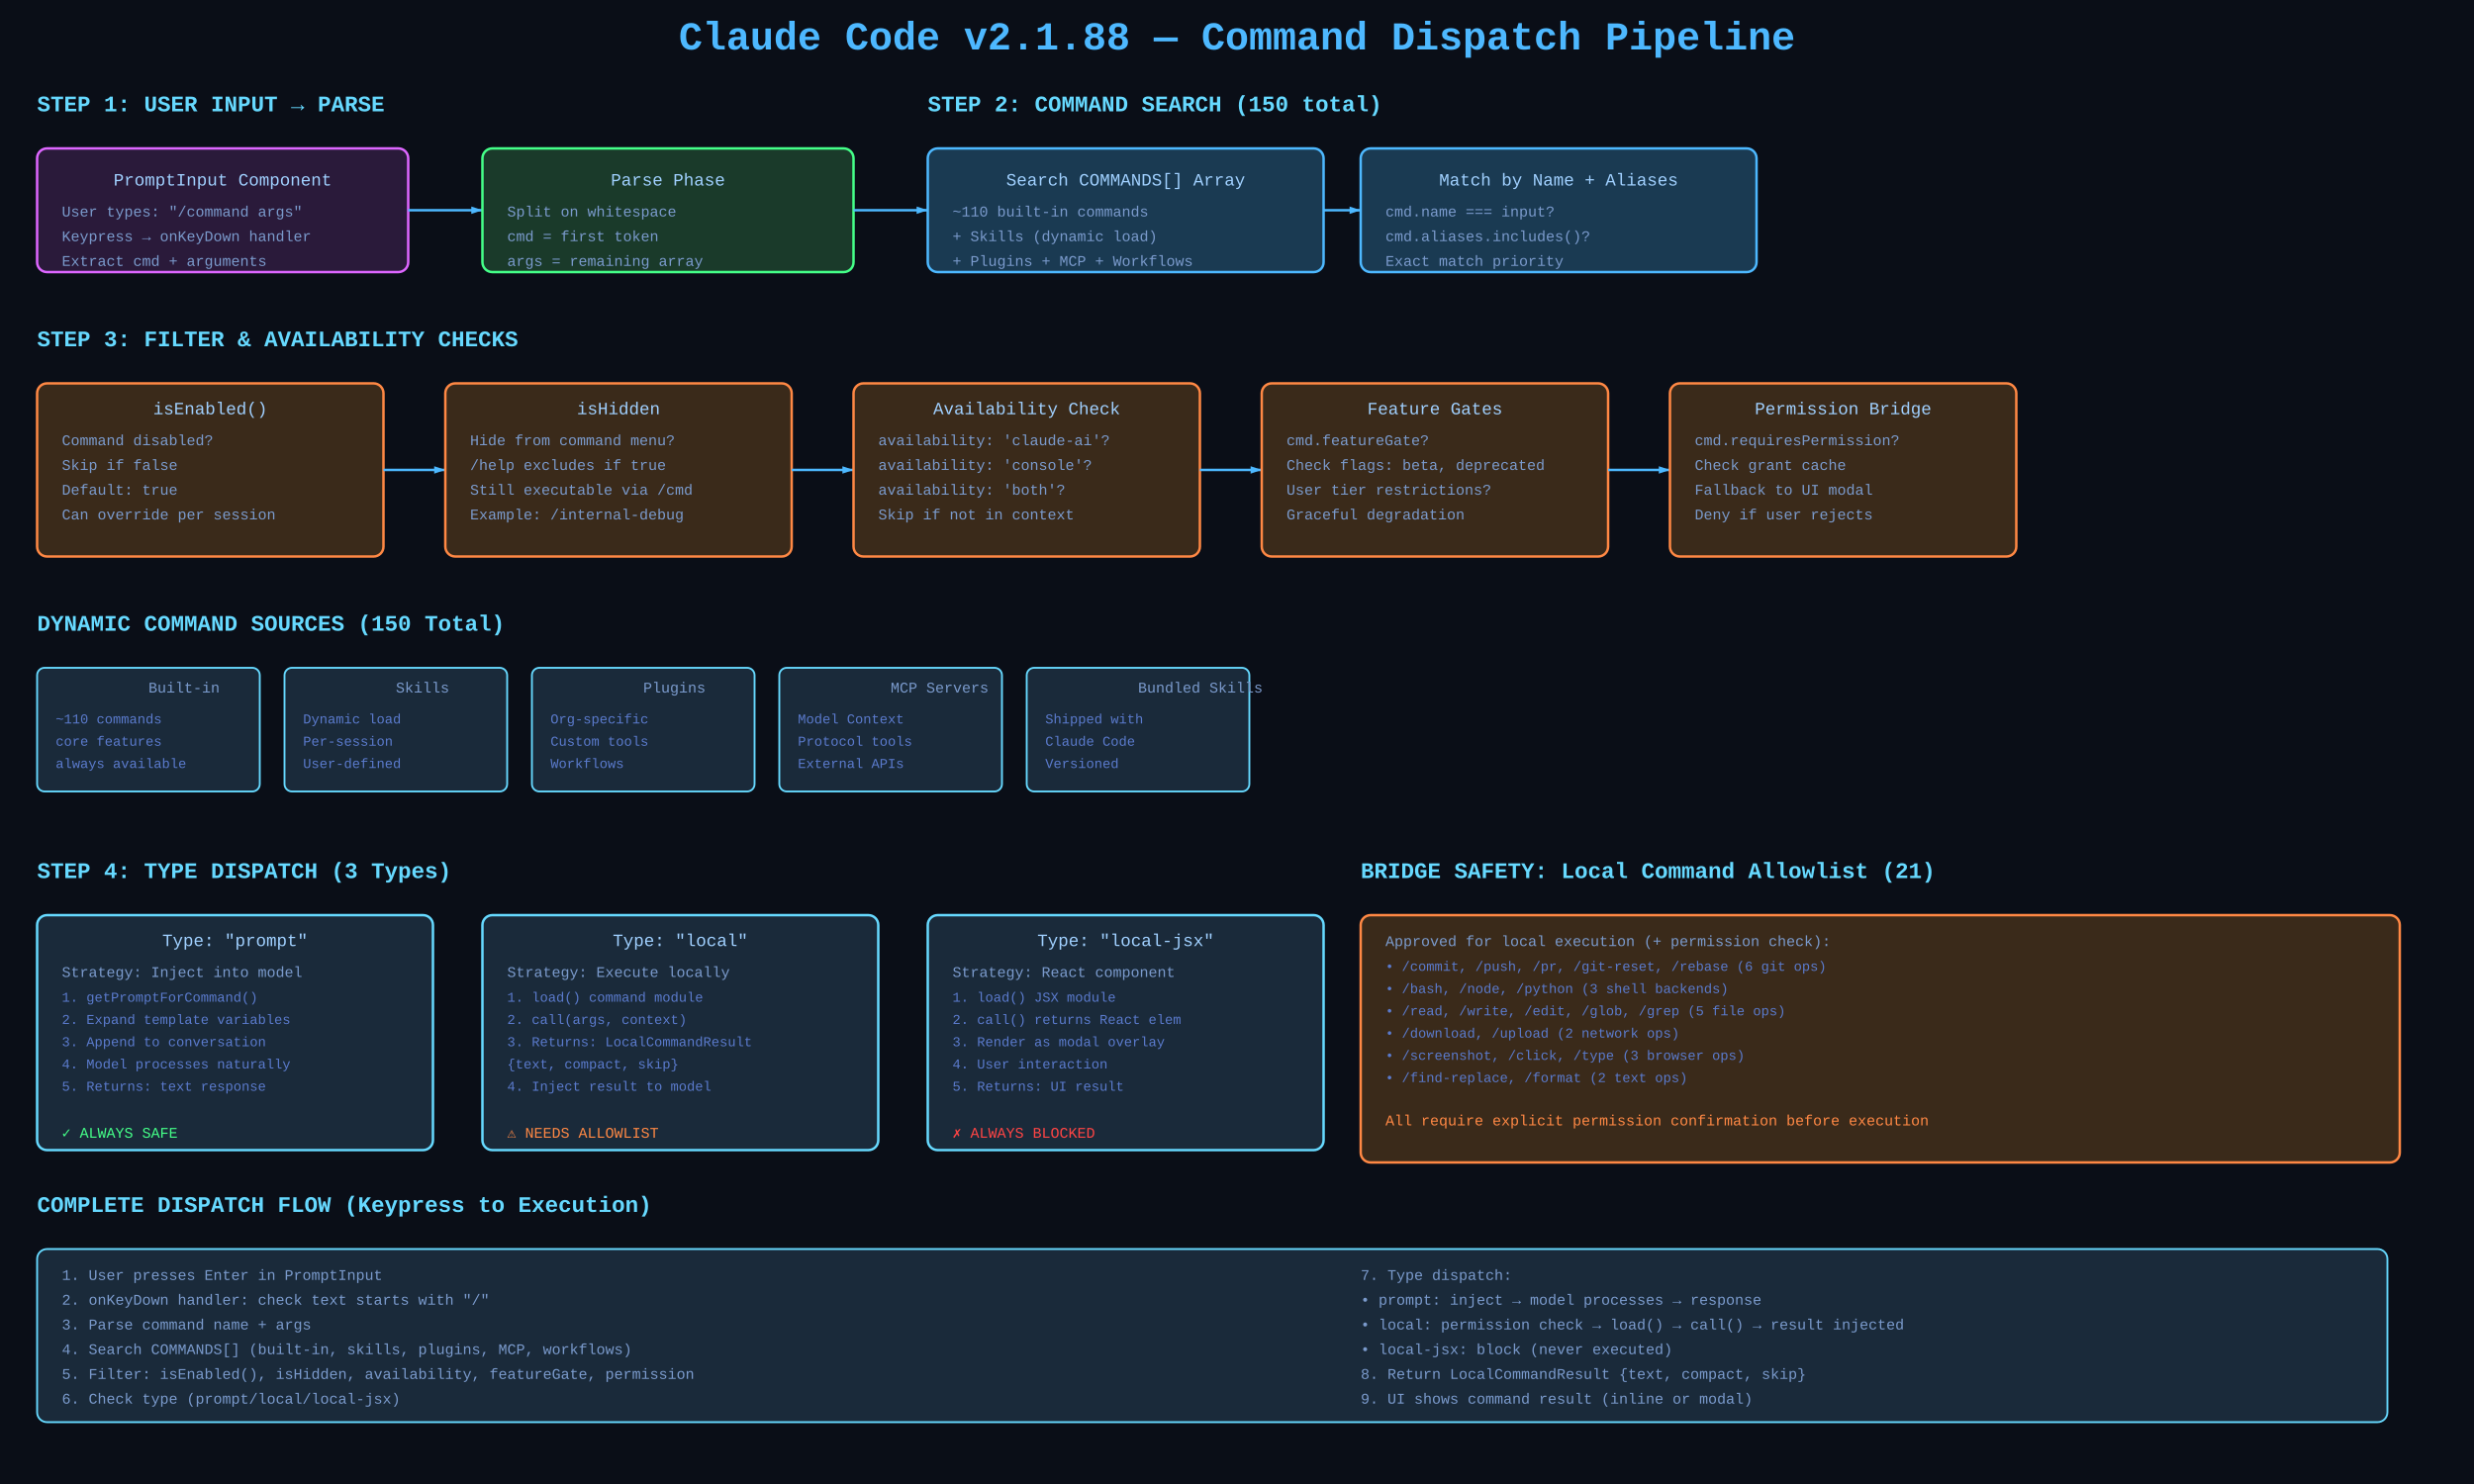
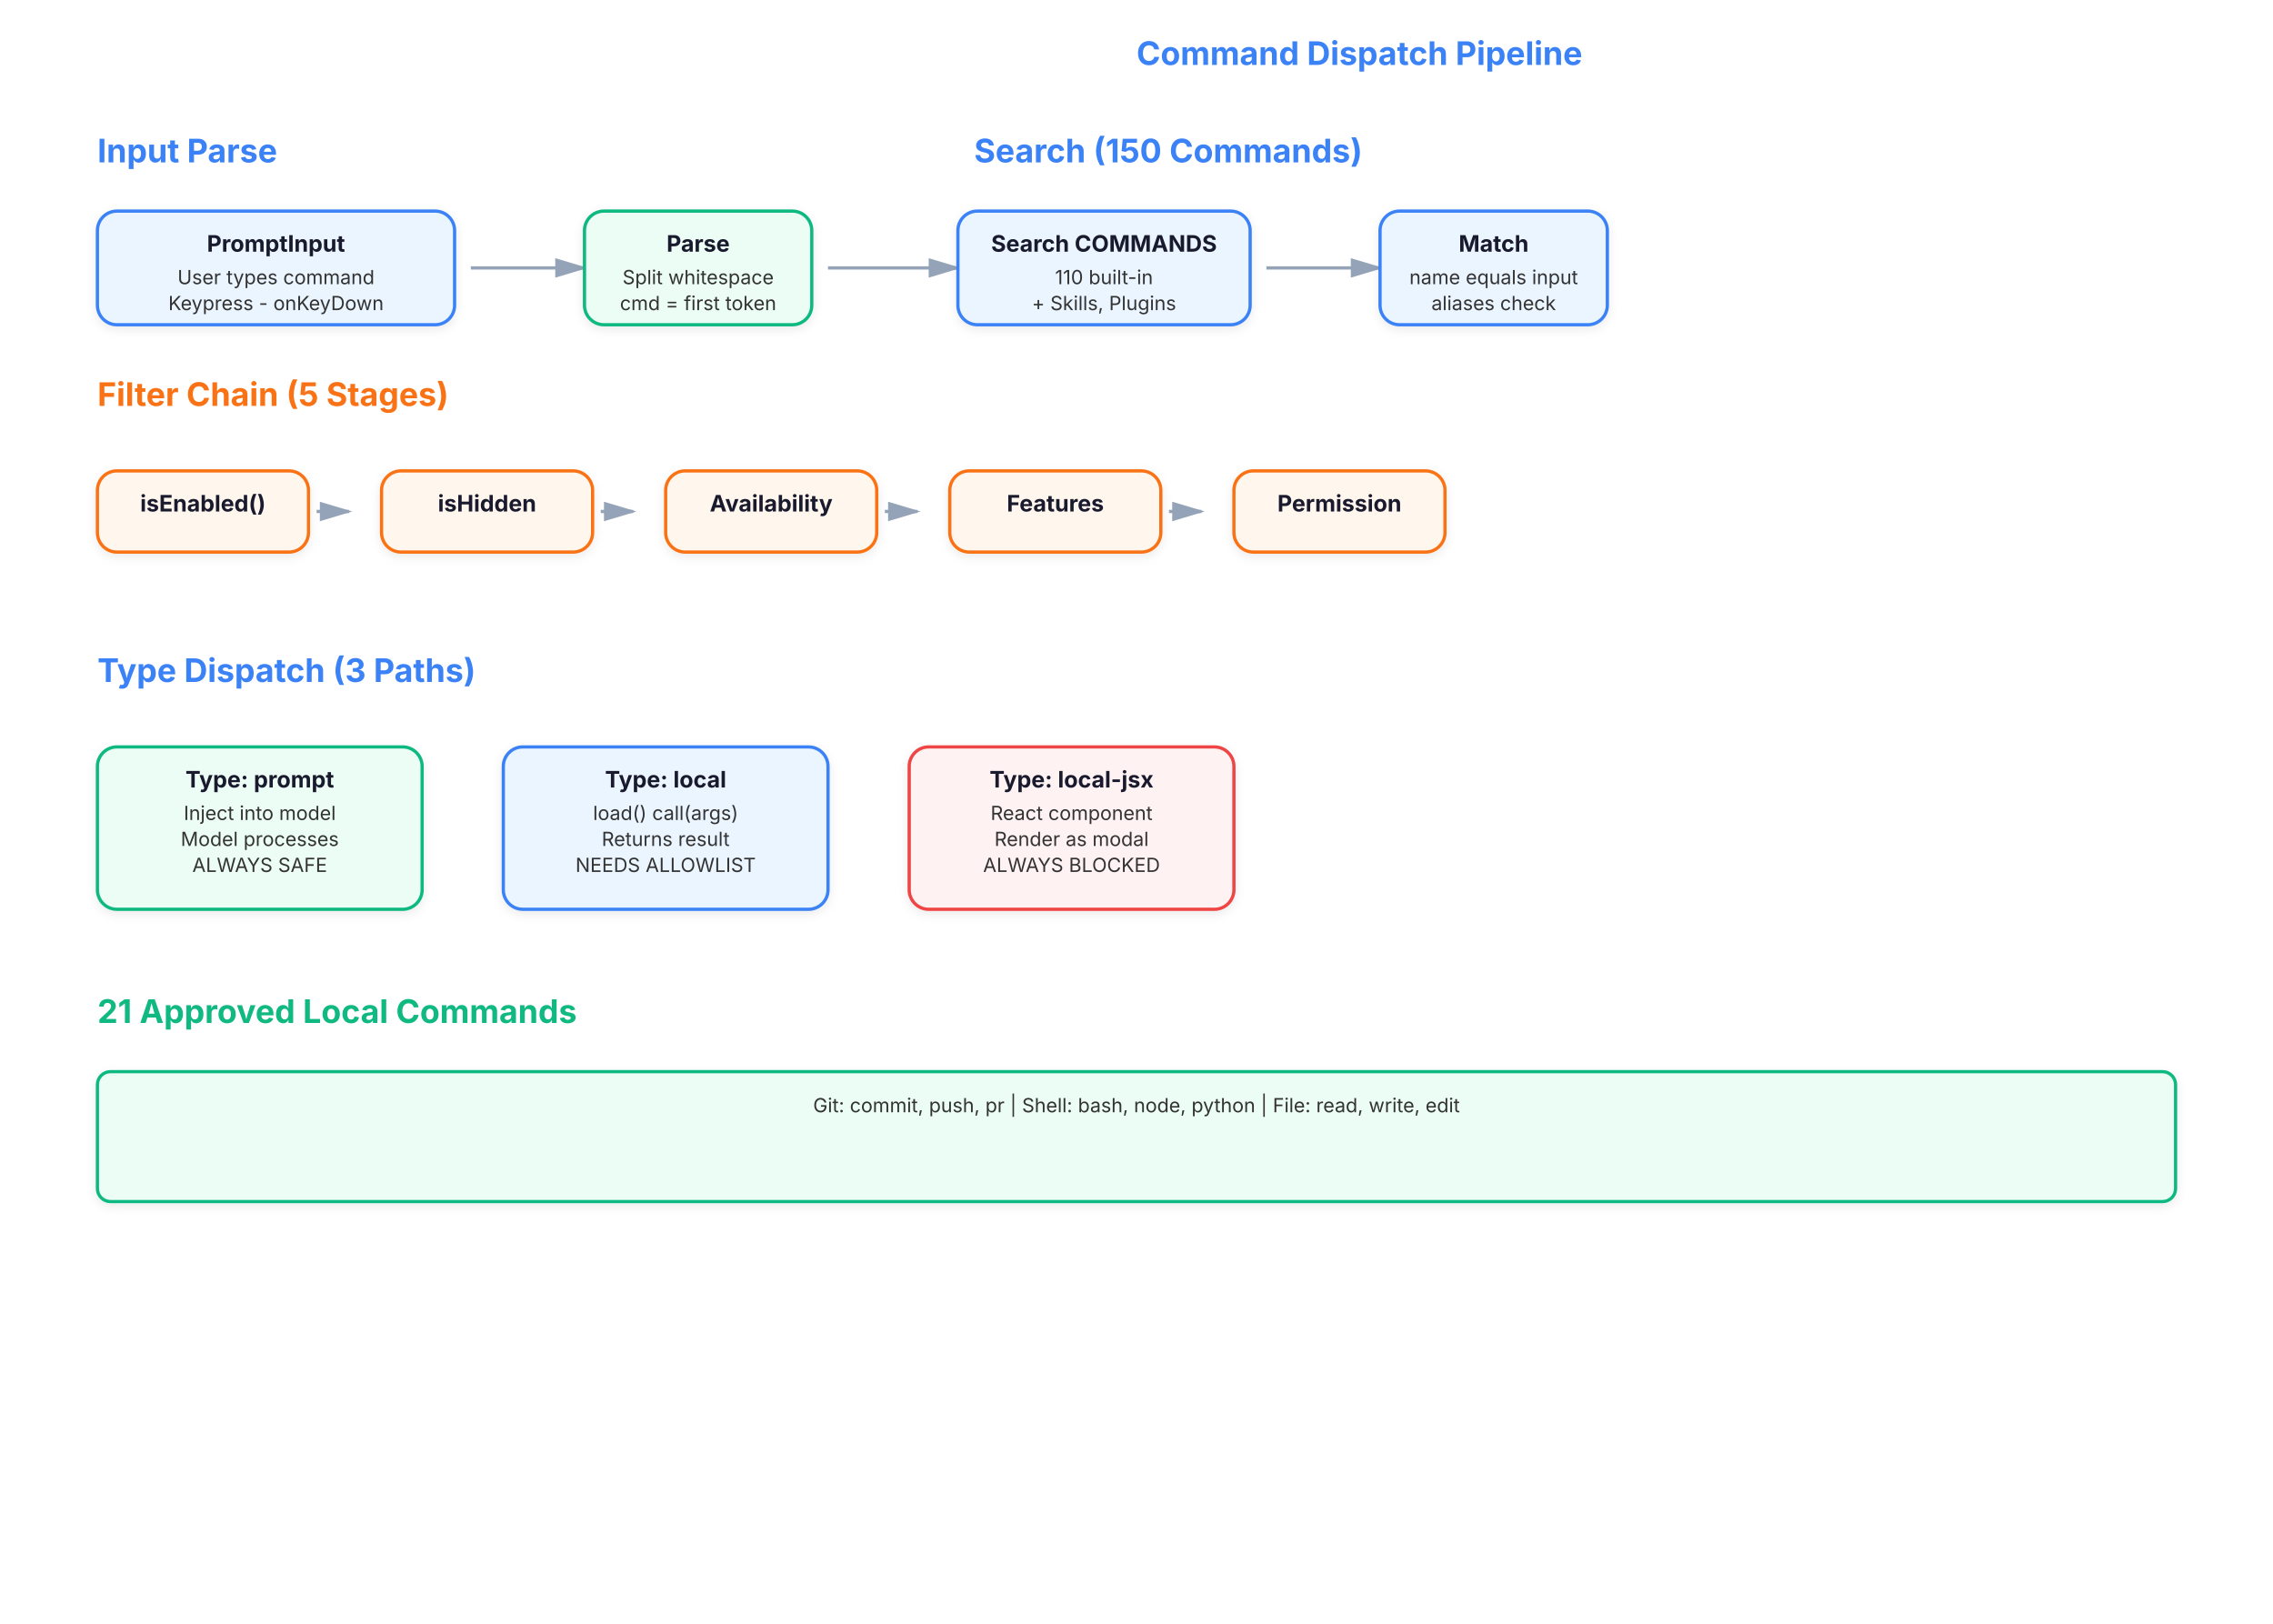
- <svg xmlns="http://www.w3.org/2000/svg" viewBox="0 0 2000 1200">
+ <svg xmlns="http://www.w3.org/2000/svg" width="1400" height="1000" viewBox="0 0 1400 1000">
  <defs>
-     
-   </defs>
-   <rect width="2000" height="1200" class="bg" style="fill: #0a0e17;" />
-   <text x="1000" y="40" class="text-title" style="font-family: 'Courier New', monospace; font-size: 32px; font-weight: bold; fill: #4db8ff;" text-anchor="middle">Claude Code v2.1.88 — Command Dispatch Pipeline</text>
-   <text x="30" y="90" class="text-heading" style="font-family: 'Courier New', monospace; font-size: 18px; font-weight: bold; fill: #66d9ff;">STEP 1: USER INPUT → PARSE</text>
-   <rect x="30" y="120" width="300" height="100" class="box-entry" style="fill: #2a1a3a; stroke: #dd66ff; stroke-width: 2;" rx="8" />
-   <text x="180" y="150" class="text-label" style="font-family: 'Courier New', monospace; font-size: 14px; fill: #a0d0ff;" text-anchor="middle">PromptInput Component</text>
-   <text x="50" y="175" class="text-small" style="font-family: 'Courier New', monospace; font-size: 12px; fill: #7a9acc;">User types: "/command args"</text>
-   <text x="50" y="195" class="text-small" style="font-family: 'Courier New', monospace; font-size: 12px; fill: #7a9acc;">Keypress → onKeyDown handler</text>
-   <text x="50" y="215" class="text-small" style="font-family: 'Courier New', monospace; font-size: 12px; fill: #7a9acc;">Extract cmd + arguments</text>
-   <path d="M 330 170 L 390 170" class="line-flow" style="stroke: #4db8ff; stroke-width: 2; fill: none;" marker-end="url(#arrowblue)" />
-   <rect x="390" y="120" width="300" height="100" class="box-parse" style="fill: #1a3a2a; stroke: #44ff88; stroke-width: 2;" rx="8" />
-   <text x="540" y="150" class="text-label" style="font-family: 'Courier New', monospace; font-size: 14px; fill: #a0d0ff;" text-anchor="middle">Parse Phase</text>
-   <text x="410" y="175" class="text-small" style="font-family: 'Courier New', monospace; font-size: 12px; fill: #7a9acc;">Split on whitespace</text>
-   <text x="410" y="195" class="text-small" style="font-family: 'Courier New', monospace; font-size: 12px; fill: #7a9acc;">cmd = first token</text>
-   <text x="410" y="215" class="text-small" style="font-family: 'Courier New', monospace; font-size: 12px; fill: #7a9acc;">args = remaining array</text>
-   <text x="750" y="90" class="text-heading" style="font-family: 'Courier New', monospace; font-size: 18px; font-weight: bold; fill: #66d9ff;">STEP 2: COMMAND SEARCH (150 total)</text>
-   <rect x="750" y="120" width="320" height="100" class="box-match" style="fill: #1a3a52; stroke: #4db8ff; stroke-width: 2;" rx="8" />
-   <text x="910" y="150" class="text-label" style="font-family: 'Courier New', monospace; font-size: 14px; fill: #a0d0ff;" text-anchor="middle">Search COMMANDS[] Array</text>
-   <text x="770" y="175" class="text-small" style="font-family: 'Courier New', monospace; font-size: 12px; fill: #7a9acc;">~110 built-in commands</text>
-   <text x="770" y="195" class="text-small" style="font-family: 'Courier New', monospace; font-size: 12px; fill: #7a9acc;">+ Skills (dynamic load)</text>
-   <text x="770" y="215" class="text-small" style="font-family: 'Courier New', monospace; font-size: 12px; fill: #7a9acc;">+ Plugins + MCP + Workflows</text>
-   <path d="M 690 170 L 750 170" class="line-flow" style="stroke: #4db8ff; stroke-width: 2; fill: none;" marker-end="url(#arrowblue)" />
-   <rect x="1100" y="120" width="320" height="100" class="box-match" style="fill: #1a3a52; stroke: #4db8ff; stroke-width: 2;" rx="8" />
-   <text x="1260" y="150" class="text-label" style="font-family: 'Courier New', monospace; font-size: 14px; fill: #a0d0ff;" text-anchor="middle">Match by Name + Aliases</text>
-   <text x="1120" y="175" class="text-small" style="font-family: 'Courier New', monospace; font-size: 12px; fill: #7a9acc;">cmd.name === input?</text>
-   <text x="1120" y="195" class="text-small" style="font-family: 'Courier New', monospace; font-size: 12px; fill: #7a9acc;">cmd.aliases.includes()?</text>
-   <text x="1120" y="215" class="text-small" style="font-family: 'Courier New', monospace; font-size: 12px; fill: #7a9acc;">Exact match priority</text>
-   <path d="M 1070 170 L 1100 170" class="line-flow" style="stroke: #4db8ff; stroke-width: 2; fill: none;" marker-end="url(#arrowblue)" />
-   <text x="30" y="280" class="text-heading" style="font-family: 'Courier New', monospace; font-size: 18px; font-weight: bold; fill: #66d9ff;">STEP 3: FILTER &amp; AVAILABILITY CHECKS</text>
-   <rect x="30" y="310" width="280" height="140" class="box-filter" style="fill: #3a2a1a; stroke: #ff8844; stroke-width: 2;" rx="8" />
-   <text x="170" y="335" class="text-label" style="font-family: 'Courier New', monospace; font-size: 14px; fill: #a0d0ff;" text-anchor="middle">isEnabled()</text>
-   <text x="50" y="360" class="text-small" style="font-family: 'Courier New', monospace; font-size: 12px; fill: #7a9acc;">Command disabled?</text>
-   <text x="50" y="380" class="text-small" style="font-family: 'Courier New', monospace; font-size: 12px; fill: #7a9acc;">Skip if false</text>
-   <text x="50" y="400" class="text-small" style="font-family: 'Courier New', monospace; font-size: 12px; fill: #7a9acc;">Default: true</text>
-   <text x="50" y="420" class="text-small" style="font-family: 'Courier New', monospace; font-size: 12px; fill: #7a9acc;">Can override per session</text>
-   <path d="M 310 380 L 360 380" class="line-flow" style="stroke: #4db8ff; stroke-width: 2; fill: none;" marker-end="url(#arrowblue)" />
-   <rect x="360" y="310" width="280" height="140" class="box-filter" style="fill: #3a2a1a; stroke: #ff8844; stroke-width: 2;" rx="8" />
-   <text x="500" y="335" class="text-label" style="font-family: 'Courier New', monospace; font-size: 14px; fill: #a0d0ff;" text-anchor="middle">isHidden</text>
-   <text x="380" y="360" class="text-small" style="font-family: 'Courier New', monospace; font-size: 12px; fill: #7a9acc;">Hide from command menu?</text>
-   <text x="380" y="380" class="text-small" style="font-family: 'Courier New', monospace; font-size: 12px; fill: #7a9acc;">/help excludes if true</text>
-   <text x="380" y="400" class="text-small" style="font-family: 'Courier New', monospace; font-size: 12px; fill: #7a9acc;">Still executable via /cmd</text>
-   <text x="380" y="420" class="text-small" style="font-family: 'Courier New', monospace; font-size: 12px; fill: #7a9acc;">Example: /internal-debug</text>
-   <path d="M 640 380 L 690 380" class="line-flow" style="stroke: #4db8ff; stroke-width: 2; fill: none;" marker-end="url(#arrowblue)" />
-   <rect x="690" y="310" width="280" height="140" class="box-filter" style="fill: #3a2a1a; stroke: #ff8844; stroke-width: 2;" rx="8" />
-   <text x="830" y="335" class="text-label" style="font-family: 'Courier New', monospace; font-size: 14px; fill: #a0d0ff;" text-anchor="middle">Availability Check</text>
-   <text x="710" y="360" class="text-small" style="font-family: 'Courier New', monospace; font-size: 12px; fill: #7a9acc;">availability: 'claude-ai'?</text>
-   <text x="710" y="380" class="text-small" style="font-family: 'Courier New', monospace; font-size: 12px; fill: #7a9acc;">availability: 'console'?</text>
-   <text x="710" y="400" class="text-small" style="font-family: 'Courier New', monospace; font-size: 12px; fill: #7a9acc;">availability: 'both'?</text>
-   <text x="710" y="420" class="text-small" style="font-family: 'Courier New', monospace; font-size: 12px; fill: #7a9acc;">Skip if not in context</text>
-   <path d="M 970 380 L 1020 380" class="line-flow" style="stroke: #4db8ff; stroke-width: 2; fill: none;" marker-end="url(#arrowblue)" />
-   <rect x="1020" y="310" width="280" height="140" class="box-filter" style="fill: #3a2a1a; stroke: #ff8844; stroke-width: 2;" rx="8" />
-   <text x="1160" y="335" class="text-label" style="font-family: 'Courier New', monospace; font-size: 14px; fill: #a0d0ff;" text-anchor="middle">Feature Gates</text>
-   <text x="1040" y="360" class="text-small" style="font-family: 'Courier New', monospace; font-size: 12px; fill: #7a9acc;">cmd.featureGate?</text>
-   <text x="1040" y="380" class="text-small" style="font-family: 'Courier New', monospace; font-size: 12px; fill: #7a9acc;">Check flags: beta, deprecated</text>
-   <text x="1040" y="400" class="text-small" style="font-family: 'Courier New', monospace; font-size: 12px; fill: #7a9acc;">User tier restrictions?</text>
-   <text x="1040" y="420" class="text-small" style="font-family: 'Courier New', monospace; font-size: 12px; fill: #7a9acc;">Graceful degradation</text>
-   <path d="M 1300 380 L 1350 380" class="line-flow" style="stroke: #4db8ff; stroke-width: 2; fill: none;" marker-end="url(#arrowblue)" />
-   <rect x="1350" y="310" width="280" height="140" class="box-filter" style="fill: #3a2a1a; stroke: #ff8844; stroke-width: 2;" rx="8" />
-   <text x="1490" y="335" class="text-label" style="font-family: 'Courier New', monospace; font-size: 14px; fill: #a0d0ff;" text-anchor="middle">Permission Bridge</text>
-   <text x="1370" y="360" class="text-small" style="font-family: 'Courier New', monospace; font-size: 12px; fill: #7a9acc;">cmd.requiresPermission?</text>
-   <text x="1370" y="380" class="text-small" style="font-family: 'Courier New', monospace; font-size: 12px; fill: #7a9acc;">Check grant cache</text>
-   <text x="1370" y="400" class="text-small" style="font-family: 'Courier New', monospace; font-size: 12px; fill: #7a9acc;">Fallback to UI modal</text>
-   <text x="1370" y="420" class="text-small" style="font-family: 'Courier New', monospace; font-size: 12px; fill: #7a9acc;">Deny if user rejects</text>
-   <text x="30" y="510" class="text-heading" style="font-family: 'Courier New', monospace; font-size: 18px; font-weight: bold; fill: #66d9ff;">DYNAMIC COMMAND SOURCES (150 Total)</text>
-   <rect x="30" y="540" width="180" height="100" class="box-secondary" style="fill: #1a2a3a; stroke: #66d9ff; stroke-width: 1.5;" rx="6" />
-   <text x="120" y="560" class="text-small" style="font-family: 'Courier New', monospace; font-size: 12px; fill: #7a9acc;">Built-in</text>
-   <text x="45" y="585" class="text-tiny" style="font-family: 'Courier New', monospace; font-size: 11px; fill: #5a7acc;">~110 commands</text>
-   <text x="45" y="603" class="text-tiny" style="font-family: 'Courier New', monospace; font-size: 11px; fill: #5a7acc;">core features</text>
-   <text x="45" y="621" class="text-tiny" style="font-family: 'Courier New', monospace; font-size: 11px; fill: #5a7acc;">always available</text>
-   <rect x="230" y="540" width="180" height="100" class="box-secondary" style="fill: #1a2a3a; stroke: #66d9ff; stroke-width: 1.5;" rx="6" />
-   <text x="320" y="560" class="text-small" style="font-family: 'Courier New', monospace; font-size: 12px; fill: #7a9acc;">Skills</text>
-   <text x="245" y="585" class="text-tiny" style="font-family: 'Courier New', monospace; font-size: 11px; fill: #5a7acc;">Dynamic load</text>
-   <text x="245" y="603" class="text-tiny" style="font-family: 'Courier New', monospace; font-size: 11px; fill: #5a7acc;">Per-session</text>
-   <text x="245" y="621" class="text-tiny" style="font-family: 'Courier New', monospace; font-size: 11px; fill: #5a7acc;">User-defined</text>
-   <rect x="430" y="540" width="180" height="100" class="box-secondary" style="fill: #1a2a3a; stroke: #66d9ff; stroke-width: 1.5;" rx="6" />
-   <text x="520" y="560" class="text-small" style="font-family: 'Courier New', monospace; font-size: 12px; fill: #7a9acc;">Plugins</text>
-   <text x="445" y="585" class="text-tiny" style="font-family: 'Courier New', monospace; font-size: 11px; fill: #5a7acc;">Org-specific</text>
-   <text x="445" y="603" class="text-tiny" style="font-family: 'Courier New', monospace; font-size: 11px; fill: #5a7acc;">Custom tools</text>
-   <text x="445" y="621" class="text-tiny" style="font-family: 'Courier New', monospace; font-size: 11px; fill: #5a7acc;">Workflows</text>
-   <rect x="630" y="540" width="180" height="100" class="box-secondary" style="fill: #1a2a3a; stroke: #66d9ff; stroke-width: 1.5;" rx="6" />
-   <text x="720" y="560" class="text-small" style="font-family: 'Courier New', monospace; font-size: 12px; fill: #7a9acc;">MCP Servers</text>
-   <text x="645" y="585" class="text-tiny" style="font-family: 'Courier New', monospace; font-size: 11px; fill: #5a7acc;">Model Context</text>
-   <text x="645" y="603" class="text-tiny" style="font-family: 'Courier New', monospace; font-size: 11px; fill: #5a7acc;">Protocol tools</text>
-   <text x="645" y="621" class="text-tiny" style="font-family: 'Courier New', monospace; font-size: 11px; fill: #5a7acc;">External APIs</text>
-   <rect x="830" y="540" width="180" height="100" class="box-secondary" style="fill: #1a2a3a; stroke: #66d9ff; stroke-width: 1.5;" rx="6" />
-   <text x="920" y="560" class="text-small" style="font-family: 'Courier New', monospace; font-size: 12px; fill: #7a9acc;">Bundled Skills</text>
-   <text x="845" y="585" class="text-tiny" style="font-family: 'Courier New', monospace; font-size: 11px; fill: #5a7acc;">Shipped with</text>
-   <text x="845" y="603" class="text-tiny" style="font-family: 'Courier New', monospace; font-size: 11px; fill: #5a7acc;">Claude Code</text>
-   <text x="845" y="621" class="text-tiny" style="font-family: 'Courier New', monospace; font-size: 11px; fill: #5a7acc;">Versioned</text>
-   <text x="30" y="710" class="text-heading" style="font-family: 'Courier New', monospace; font-size: 18px; font-weight: bold; fill: #66d9ff;">STEP 4: TYPE DISPATCH (3 Types)</text>
-   <rect x="30" y="740" width="320" height="190" class="box-dispatch" style="fill: #1a2a3a; stroke: #66d9ff; stroke-width: 2;" rx="8" />
-   <text x="190" y="765" class="text-label" style="font-family: 'Courier New', monospace; font-size: 14px; fill: #a0d0ff;" text-anchor="middle">Type: "prompt"</text>
-   <text x="50" y="790" class="text-small" style="font-family: 'Courier New', monospace; font-size: 12px; fill: #7a9acc;">Strategy: Inject into model</text>
-   <text x="50" y="810" class="text-tiny" style="font-family: 'Courier New', monospace; font-size: 11px; fill: #5a7acc;">1. getPromptForCommand()</text>
-   <text x="50" y="828" class="text-tiny" style="font-family: 'Courier New', monospace; font-size: 11px; fill: #5a7acc;">2. Expand template variables</text>
-   <text x="50" y="846" class="text-tiny" style="font-family: 'Courier New', monospace; font-size: 11px; fill: #5a7acc;">3. Append to conversation</text>
-   <text x="50" y="864" class="text-tiny" style="font-family: 'Courier New', monospace; font-size: 11px; fill: #5a7acc;">4. Model processes naturally</text>
-   <text x="50" y="882" class="text-tiny" style="font-family: 'Courier New', monospace; font-size: 11px; fill: #5a7acc;">5. Returns: text response</text>
-   <text x="50" y="920" class="text-small" style="font-family: 'Courier New', monospace; font-size: 12px; fill: #7a9acc; fill:#44ff88;">✓ ALWAYS SAFE</text>
-   <rect x="390" y="740" width="320" height="190" class="box-dispatch" style="fill: #1a2a3a; stroke: #66d9ff; stroke-width: 2;" rx="8" />
-   <text x="550" y="765" class="text-label" style="font-family: 'Courier New', monospace; font-size: 14px; fill: #a0d0ff;" text-anchor="middle">Type: "local"</text>
-   <text x="410" y="790" class="text-small" style="font-family: 'Courier New', monospace; font-size: 12px; fill: #7a9acc;">Strategy: Execute locally</text>
-   <text x="410" y="810" class="text-tiny" style="font-family: 'Courier New', monospace; font-size: 11px; fill: #5a7acc;">1. load() command module</text>
-   <text x="410" y="828" class="text-tiny" style="font-family: 'Courier New', monospace; font-size: 11px; fill: #5a7acc;">2. call(args, context)</text>
-   <text x="410" y="846" class="text-tiny" style="font-family: 'Courier New', monospace; font-size: 11px; fill: #5a7acc;">3. Returns: LocalCommandResult</text>
-   <text x="410" y="864" class="text-tiny" style="font-family: 'Courier New', monospace; font-size: 11px; fill: #5a7acc;">   {text, compact, skip}</text>
-   <text x="410" y="882" class="text-tiny" style="font-family: 'Courier New', monospace; font-size: 11px; fill: #5a7acc;">4. Inject result to model</text>
-   <text x="410" y="920" class="text-small" style="font-family: 'Courier New', monospace; font-size: 12px; fill: #7a9acc; fill:#ff8844;">⚠ NEEDS ALLOWLIST</text>
-   <rect x="750" y="740" width="320" height="190" class="box-dispatch" style="fill: #1a2a3a; stroke: #66d9ff; stroke-width: 2;" rx="8" />
-   <text x="910" y="765" class="text-label" style="font-family: 'Courier New', monospace; font-size: 14px; fill: #a0d0ff;" text-anchor="middle">Type: "local-jsx"</text>
-   <text x="770" y="790" class="text-small" style="font-family: 'Courier New', monospace; font-size: 12px; fill: #7a9acc;">Strategy: React component</text>
-   <text x="770" y="810" class="text-tiny" style="font-family: 'Courier New', monospace; font-size: 11px; fill: #5a7acc;">1. load() JSX module</text>
-   <text x="770" y="828" class="text-tiny" style="font-family: 'Courier New', monospace; font-size: 11px; fill: #5a7acc;">2. call() returns React elem</text>
-   <text x="770" y="846" class="text-tiny" style="font-family: 'Courier New', monospace; font-size: 11px; fill: #5a7acc;">3. Render as modal overlay</text>
-   <text x="770" y="864" class="text-tiny" style="font-family: 'Courier New', monospace; font-size: 11px; fill: #5a7acc;">4. User interaction</text>
-   <text x="770" y="882" class="text-tiny" style="font-family: 'Courier New', monospace; font-size: 11px; fill: #5a7acc;">5. Returns: UI result</text>
-   <text x="770" y="920" class="text-small" style="font-family: 'Courier New', monospace; font-size: 12px; fill: #7a9acc; fill:#ff4444;">✗ ALWAYS BLOCKED</text>
-   <text x="1100" y="710" class="text-heading" style="font-family: 'Courier New', monospace; font-size: 18px; font-weight: bold; fill: #66d9ff;">BRIDGE SAFETY: Local Command Allowlist (21)</text>
-   <rect x="1100" y="740" width="840" height="200" class="box-warning" style="fill: #3a2a1a; stroke: #ff8844; stroke-width: 2;" rx="8" />
-   <text x="1120" y="765" class="text-small" style="font-family: 'Courier New', monospace; font-size: 12px; fill: #7a9acc;">Approved for local execution (+ permission check):</text>
-   <text x="1120" y="785" class="text-tiny" style="font-family: 'Courier New', monospace; font-size: 11px; fill: #5a7acc;">• /commit, /push, /pr, /git-reset, /rebase (6 git ops)</text>
-   <text x="1120" y="803" class="text-tiny" style="font-family: 'Courier New', monospace; font-size: 11px; fill: #5a7acc;">• /bash, /node, /python (3 shell backends)</text>
-   <text x="1120" y="821" class="text-tiny" style="font-family: 'Courier New', monospace; font-size: 11px; fill: #5a7acc;">• /read, /write, /edit, /glob, /grep (5 file ops)</text>
-   <text x="1120" y="839" class="text-tiny" style="font-family: 'Courier New', monospace; font-size: 11px; fill: #5a7acc;">• /download, /upload (2 network ops)</text>
-   <text x="1120" y="857" class="text-tiny" style="font-family: 'Courier New', monospace; font-size: 11px; fill: #5a7acc;">• /screenshot, /click, /type (3 browser ops)</text>
-   <text x="1120" y="875" class="text-tiny" style="font-family: 'Courier New', monospace; font-size: 11px; fill: #5a7acc;">• /find-replace, /format (2 text ops)</text>
-   <text x="1120" y="910" class="text-small" style="font-family: 'Courier New', monospace; font-size: 12px; fill: #7a9acc; fill:#ff8844;">All require explicit permission confirmation before execution</text>
-   <text x="30" y="980" class="text-heading" style="font-family: 'Courier New', monospace; font-size: 18px; font-weight: bold; fill: #66d9ff;">COMPLETE DISPATCH FLOW (Keypress to Execution)</text>
-   <rect x="30" y="1010" width="1900" height="140" class="box-secondary" style="fill: #1a2a3a; stroke: #66d9ff; stroke-width: 1.5;" rx="8" />
-   <text x="50" y="1035" class="text-small" style="font-family: 'Courier New', monospace; font-size: 12px; fill: #7a9acc;">1. User presses Enter in PromptInput</text>
-   <text x="50" y="1055" class="text-small" style="font-family: 'Courier New', monospace; font-size: 12px; fill: #7a9acc;">2. onKeyDown handler: check text starts with "/"</text>
-   <text x="50" y="1075" class="text-small" style="font-family: 'Courier New', monospace; font-size: 12px; fill: #7a9acc;">3. Parse command name + args</text>
-   <text x="50" y="1095" class="text-small" style="font-family: 'Courier New', monospace; font-size: 12px; fill: #7a9acc;">4. Search COMMANDS[] (built-in, skills, plugins, MCP, workflows)</text>
-   <text x="50" y="1115" class="text-small" style="font-family: 'Courier New', monospace; font-size: 12px; fill: #7a9acc;">5. Filter: isEnabled(), isHidden, availability, featureGate, permission</text>
-   <text x="50" y="1135" class="text-small" style="font-family: 'Courier New', monospace; font-size: 12px; fill: #7a9acc;">6. Check type (prompt/local/local-jsx)</text>
-   <text x="1100" y="1035" class="text-small" style="font-family: 'Courier New', monospace; font-size: 12px; fill: #7a9acc;">7. Type dispatch:</text>
-   <text x="1100" y="1055" class="text-small" style="font-family: 'Courier New', monospace; font-size: 12px; fill: #7a9acc;">   • prompt: inject → model processes → response</text>
-   <text x="1100" y="1075" class="text-small" style="font-family: 'Courier New', monospace; font-size: 12px; fill: #7a9acc;">   • local: permission check → load() → call() → result injected</text>
-   <text x="1100" y="1095" class="text-small" style="font-family: 'Courier New', monospace; font-size: 12px; fill: #7a9acc;">   • local-jsx: block (never executed)</text>
-   <text x="1100" y="1115" class="text-small" style="font-family: 'Courier New', monospace; font-size: 12px; fill: #7a9acc;">8. Return LocalCommandResult {text, compact, skip}</text>
-   <text x="1100" y="1135" class="text-small" style="font-family: 'Courier New', monospace; font-size: 12px; fill: #7a9acc;">9. UI shows command result (inline or modal)</text>
-   <defs>
-     <marker id="arrowblue" markerWidth="10" markerHeight="10" refX="9" refY="3" orient="auto" markerUnits="userSpaceOnUse">
-       <path d="M0,0 L0,6 L9,3 z" fill="#4db8ff" />
-     </marker>
-     <marker id="arrowgreen" markerWidth="10" markerHeight="10" refX="9" refY="3" orient="auto" markerUnits="userSpaceOnUse">
-       <path d="M0,0 L0,6 L9,3 z" fill="#22c55e" />
-     </marker>
-     <marker id="arrowred" markerWidth="10" markerHeight="10" refX="9" refY="3" orient="auto" markerUnits="userSpaceOnUse">
-       <path d="M0,0 L0,6 L9,3 z" fill="#ef4444" />
+     <filter id="shadow" x="-50%" y="-50%" width="200%" height="200%">
+       <feDropShadow dx="0" dy="2" stdDeviation="3" flood-opacity="0.08" />
+     </filter>
+     <marker id="arrowhead" markerWidth="10" markerHeight="10" refX="9" refY="3" orient="auto">
+       <polygon points="0 0, 10 3, 0 6" fill="#94A3B8" />
    </marker>
  </defs>
+   <text x="700" y="40" font-family="Inter, system-ui, sans-serif" font-size="20" font-weight="bold" fill="#3B82F6">Command Dispatch Pipeline</text>
+   <text x="60" y="100" font-family="Inter, system-ui, sans-serif" font-size="20" font-weight="bold" fill="#3B82F6">Input Parse</text>
+   <rect x="60" y="130" width="220" height="70" rx="12" fill="#EBF5FF" stroke="#3B82F6" stroke-width="2" filter="url(#shadow)" />
+   <text x="170.0" y="155" font-family="Inter, system-ui, sans-serif" font-size="14" font-weight="bold" text-anchor="middle" fill="#1a1a2e">PromptInput</text>
+   <text x="170.0" y="175" font-family="Inter, system-ui, sans-serif" font-size="12" text-anchor="middle" fill="#333333">User types command</text>
+   <text x="170.0" y="191" font-family="Inter, system-ui, sans-serif" font-size="12" text-anchor="middle" fill="#333333">Keypress - onKeyDown</text>
+   <line x1="290" y1="165" x2="360" y2="165" stroke="#94A3B8" stroke-width="2" stroke-dasharray="none" marker-end="url(#arrowhead)" />
+   <rect x="360" y="130" width="140" height="70" rx="12" fill="#ECFDF5" stroke="#10B981" stroke-width="2" filter="url(#shadow)" />
+   <text x="430.0" y="155" font-family="Inter, system-ui, sans-serif" font-size="14" font-weight="bold" text-anchor="middle" fill="#1a1a2e">Parse</text>
+   <text x="430.0" y="175" font-family="Inter, system-ui, sans-serif" font-size="12" text-anchor="middle" fill="#333333">Split whitespace</text>
+   <text x="430.0" y="191" font-family="Inter, system-ui, sans-serif" font-size="12" text-anchor="middle" fill="#333333">cmd = first token</text>
+   <text x="600" y="100" font-family="Inter, system-ui, sans-serif" font-size="20" font-weight="bold" fill="#3B82F6">Search (150 Commands)</text>
+   <line x1="510" y1="165" x2="590" y2="165" stroke="#94A3B8" stroke-width="2" stroke-dasharray="none" marker-end="url(#arrowhead)" />
+   <rect x="590" y="130" width="180" height="70" rx="12" fill="#EBF5FF" stroke="#3B82F6" stroke-width="2" filter="url(#shadow)" />
+   <text x="680.0" y="155" font-family="Inter, system-ui, sans-serif" font-size="14" font-weight="bold" text-anchor="middle" fill="#1a1a2e">Search COMMANDS</text>
+   <text x="680.0" y="175" font-family="Inter, system-ui, sans-serif" font-size="12" text-anchor="middle" fill="#333333">110 built-in</text>
+   <text x="680.0" y="191" font-family="Inter, system-ui, sans-serif" font-size="12" text-anchor="middle" fill="#333333">+ Skills, Plugins</text>
+   <line x1="780" y1="165" x2="850" y2="165" stroke="#94A3B8" stroke-width="2" stroke-dasharray="none" marker-end="url(#arrowhead)" />
+   <rect x="850" y="130" width="140" height="70" rx="12" fill="#EBF5FF" stroke="#3B82F6" stroke-width="2" filter="url(#shadow)" />
+   <text x="920.0" y="155" font-family="Inter, system-ui, sans-serif" font-size="14" font-weight="bold" text-anchor="middle" fill="#1a1a2e">Match</text>
+   <text x="920.0" y="175" font-family="Inter, system-ui, sans-serif" font-size="12" text-anchor="middle" fill="#333333">name equals input</text>
+   <text x="920.0" y="191" font-family="Inter, system-ui, sans-serif" font-size="12" text-anchor="middle" fill="#333333">aliases check</text>
+   <text x="60" y="250" font-family="Inter, system-ui, sans-serif" font-size="20" font-weight="bold" fill="#F97316">Filter Chain (5 Stages)</text>
+   <rect x="60" y="290" width="130" height="50" rx="12" fill="#FFF7ED" stroke="#F97316" stroke-width="2" filter="url(#shadow)" />
+   <text x="125.0" y="315" font-family="Inter, system-ui, sans-serif" font-size="14" font-weight="bold" text-anchor="middle" fill="#1a1a2e">isEnabled()</text>
+   <line x1="195" y1="315" x2="215" y2="315" stroke="#94A3B8" stroke-width="2" stroke-dasharray="none" marker-end="url(#arrowhead)" />
+   <rect x="235" y="290" width="130" height="50" rx="12" fill="#FFF7ED" stroke="#F97316" stroke-width="2" filter="url(#shadow)" />
+   <text x="300.0" y="315" font-family="Inter, system-ui, sans-serif" font-size="14" font-weight="bold" text-anchor="middle" fill="#1a1a2e">isHidden</text>
+   <line x1="370" y1="315" x2="390" y2="315" stroke="#94A3B8" stroke-width="2" stroke-dasharray="none" marker-end="url(#arrowhead)" />
+   <rect x="410" y="290" width="130" height="50" rx="12" fill="#FFF7ED" stroke="#F97316" stroke-width="2" filter="url(#shadow)" />
+   <text x="475.0" y="315" font-family="Inter, system-ui, sans-serif" font-size="14" font-weight="bold" text-anchor="middle" fill="#1a1a2e">Availability</text>
+   <line x1="545" y1="315" x2="565" y2="315" stroke="#94A3B8" stroke-width="2" stroke-dasharray="none" marker-end="url(#arrowhead)" />
+   <rect x="585" y="290" width="130" height="50" rx="12" fill="#FFF7ED" stroke="#F97316" stroke-width="2" filter="url(#shadow)" />
+   <text x="650.0" y="315" font-family="Inter, system-ui, sans-serif" font-size="14" font-weight="bold" text-anchor="middle" fill="#1a1a2e">Features</text>
+   <line x1="720" y1="315" x2="740" y2="315" stroke="#94A3B8" stroke-width="2" stroke-dasharray="none" marker-end="url(#arrowhead)" />
+   <rect x="760" y="290" width="130" height="50" rx="12" fill="#FFF7ED" stroke="#F97316" stroke-width="2" filter="url(#shadow)" />
+   <text x="825.0" y="315" font-family="Inter, system-ui, sans-serif" font-size="14" font-weight="bold" text-anchor="middle" fill="#1a1a2e">Permission</text>
+   <text x="60" y="420" font-family="Inter, system-ui, sans-serif" font-size="20" font-weight="bold" fill="#3B82F6">Type Dispatch (3 Paths)</text>
+   <rect x="60" y="460" width="200" height="100" rx="12" fill="#ECFDF5" stroke="#10B981" stroke-width="2" filter="url(#shadow)" />
+   <text x="160.0" y="485" font-family="Inter, system-ui, sans-serif" font-size="14" font-weight="bold" text-anchor="middle" fill="#1a1a2e">Type: prompt</text>
+   <text x="160.0" y="505" font-family="Inter, system-ui, sans-serif" font-size="12" text-anchor="middle" fill="#333333">Inject into model</text>
+   <text x="160.0" y="521" font-family="Inter, system-ui, sans-serif" font-size="12" text-anchor="middle" fill="#333333">Model processes</text>
+   <text x="160.0" y="537" font-family="Inter, system-ui, sans-serif" font-size="12" text-anchor="middle" fill="#333333">ALWAYS SAFE</text>
+   <rect x="310" y="460" width="200" height="100" rx="12" fill="#EBF5FF" stroke="#3B82F6" stroke-width="2" filter="url(#shadow)" />
+   <text x="410.0" y="485" font-family="Inter, system-ui, sans-serif" font-size="14" font-weight="bold" text-anchor="middle" fill="#1a1a2e">Type: local</text>
+   <text x="410.0" y="505" font-family="Inter, system-ui, sans-serif" font-size="12" text-anchor="middle" fill="#333333">load() call(args)</text>
+   <text x="410.0" y="521" font-family="Inter, system-ui, sans-serif" font-size="12" text-anchor="middle" fill="#333333">Returns result</text>
+   <text x="410.0" y="537" font-family="Inter, system-ui, sans-serif" font-size="12" text-anchor="middle" fill="#333333">NEEDS ALLOWLIST</text>
+   <rect x="560" y="460" width="200" height="100" rx="12" fill="#FEF2F2" stroke="#EF4444" stroke-width="2" filter="url(#shadow)" />
+   <text x="660.0" y="485" font-family="Inter, system-ui, sans-serif" font-size="14" font-weight="bold" text-anchor="middle" fill="#1a1a2e">Type: local-jsx</text>
+   <text x="660.0" y="505" font-family="Inter, system-ui, sans-serif" font-size="12" text-anchor="middle" fill="#333333">React component</text>
+   <text x="660.0" y="521" font-family="Inter, system-ui, sans-serif" font-size="12" text-anchor="middle" fill="#333333">Render as modal</text>
+   <text x="660.0" y="537" font-family="Inter, system-ui, sans-serif" font-size="12" text-anchor="middle" fill="#333333">ALWAYS BLOCKED</text>
+   <text x="60" y="630" font-family="Inter, system-ui, sans-serif" font-size="20" font-weight="bold" fill="#10B981">21 Approved Local Commands</text>
+   <rect x="60" y="660" width="1280" height="80" rx="8" fill="#ECFDF5" stroke="#10B981" stroke-width="2" filter="url(#shadow)" />
+   <text x="700" y="685" font-family="Inter, system-ui, sans-serif" font-size="12" text-anchor="middle" fill="#333333">Git: commit, push, pr | Shell: bash, node, python | File: read, write, edit</text>
</svg>
